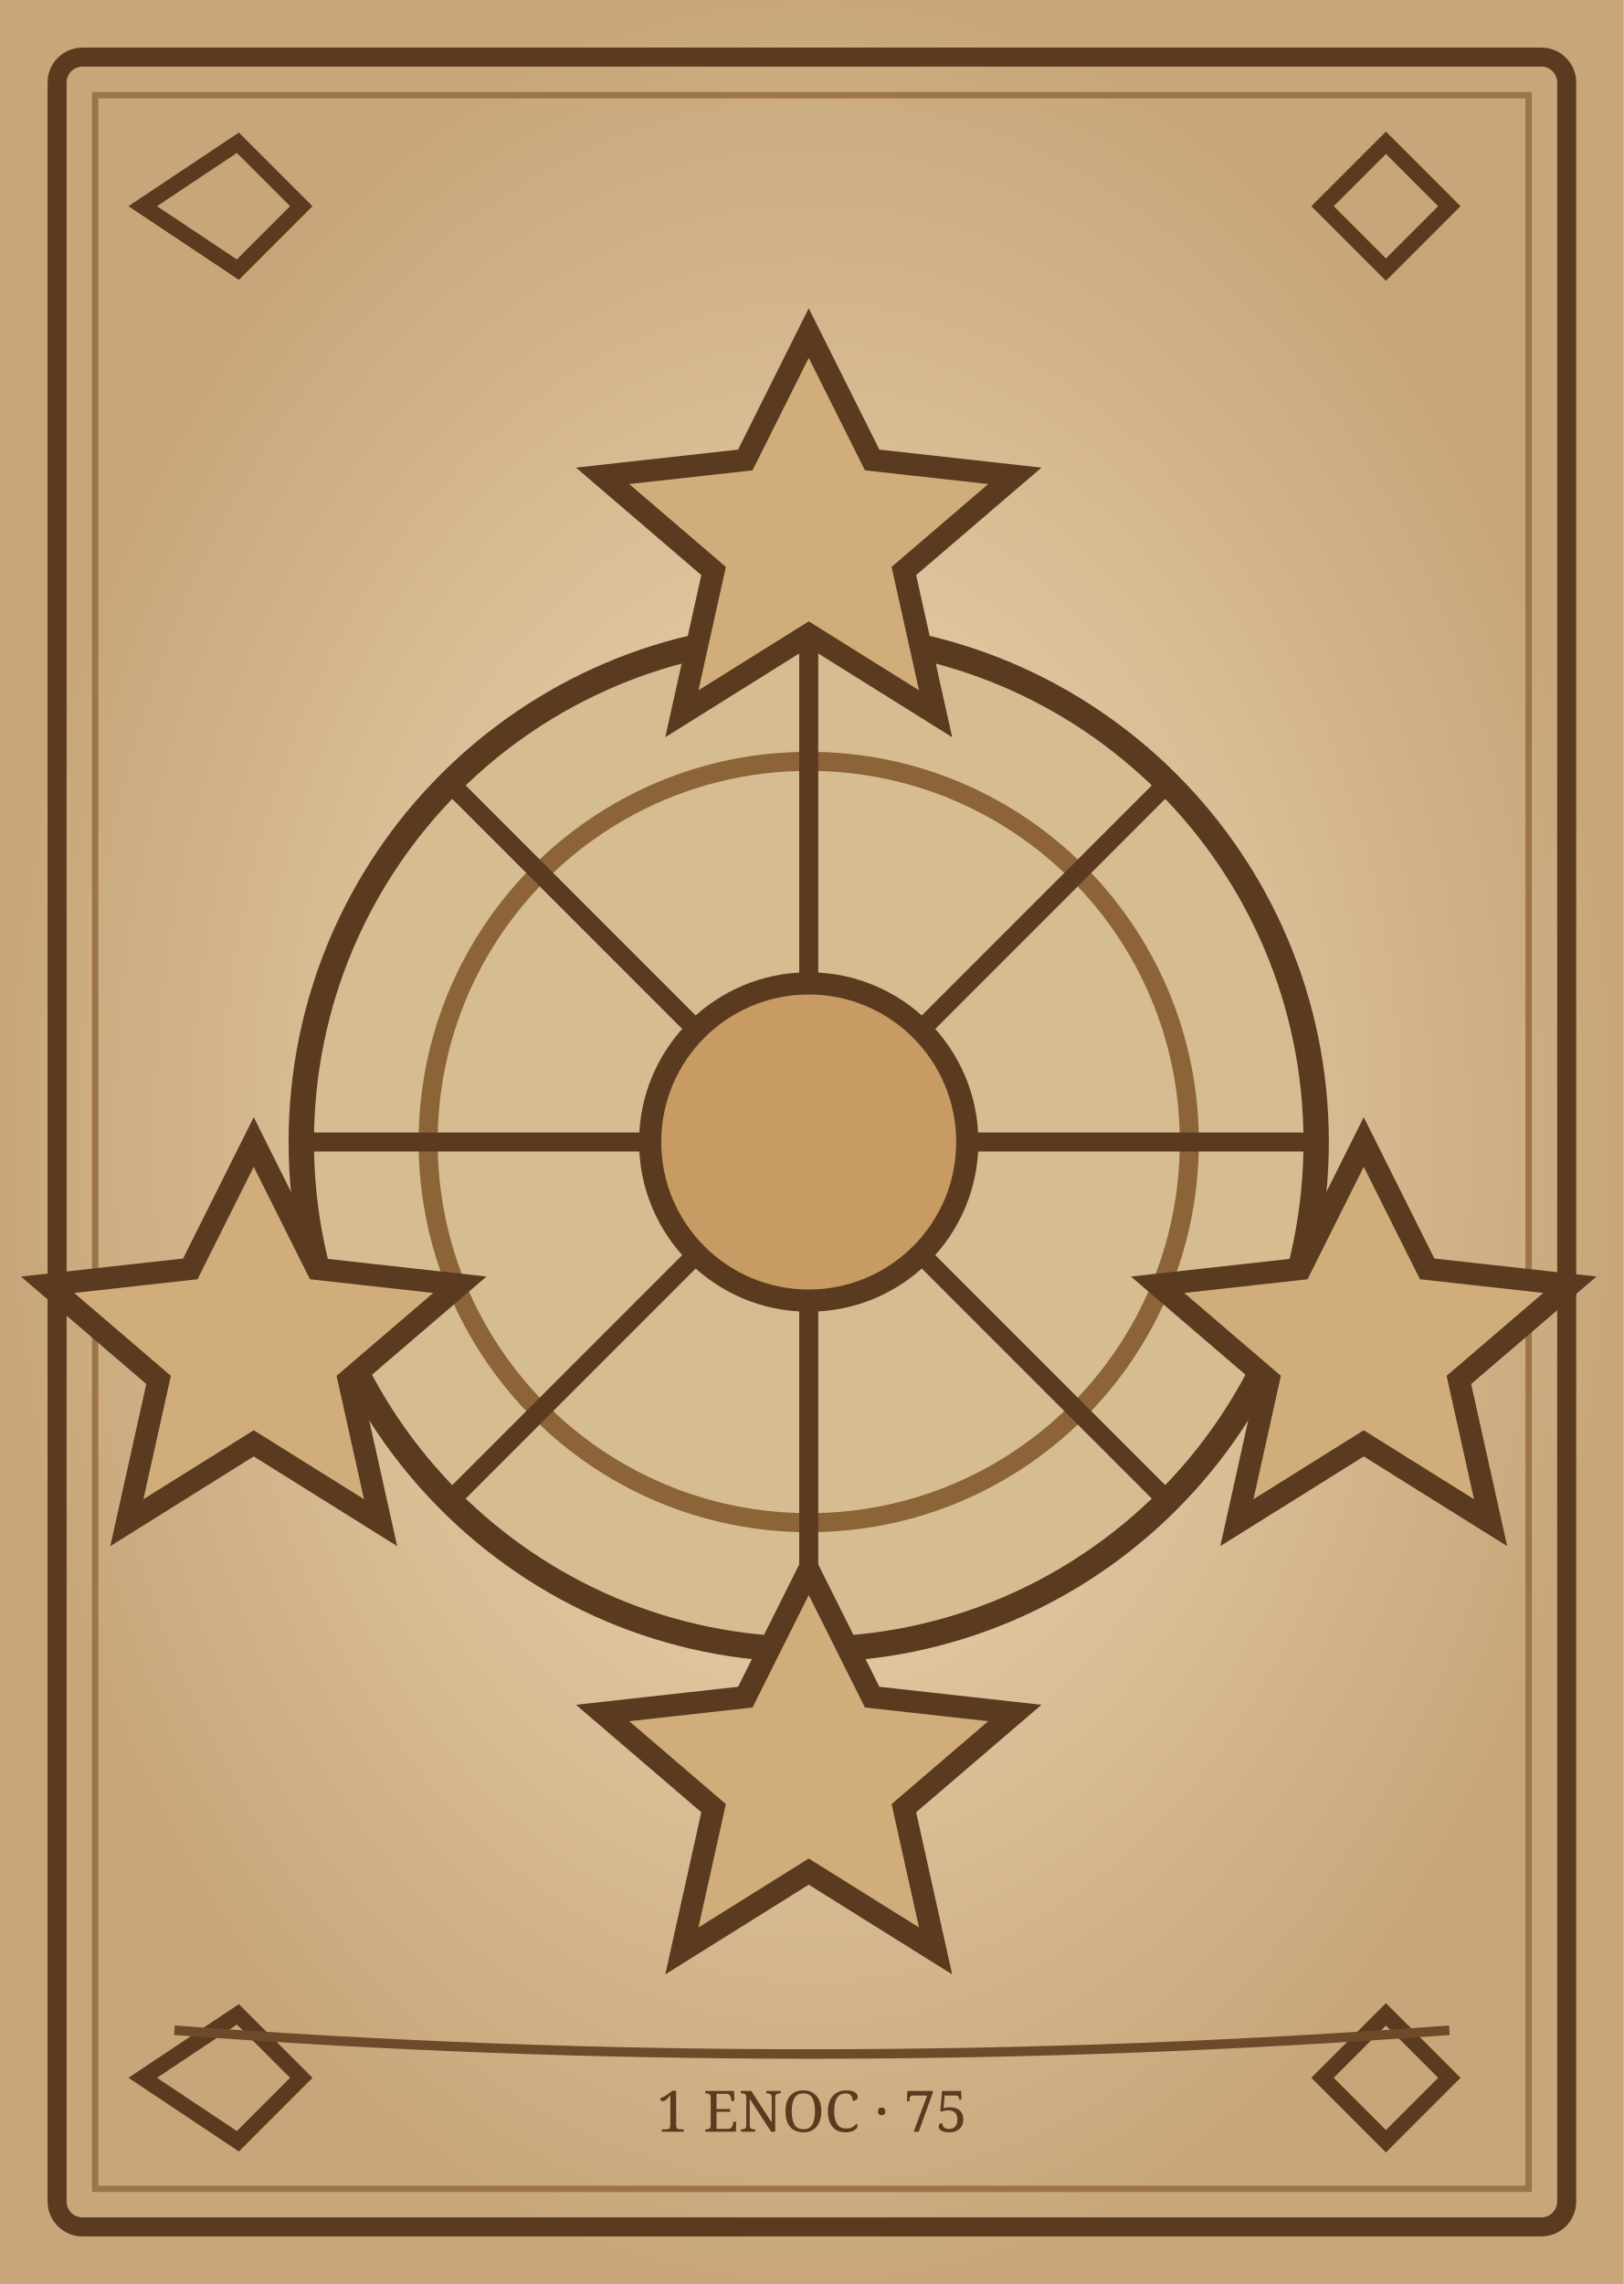
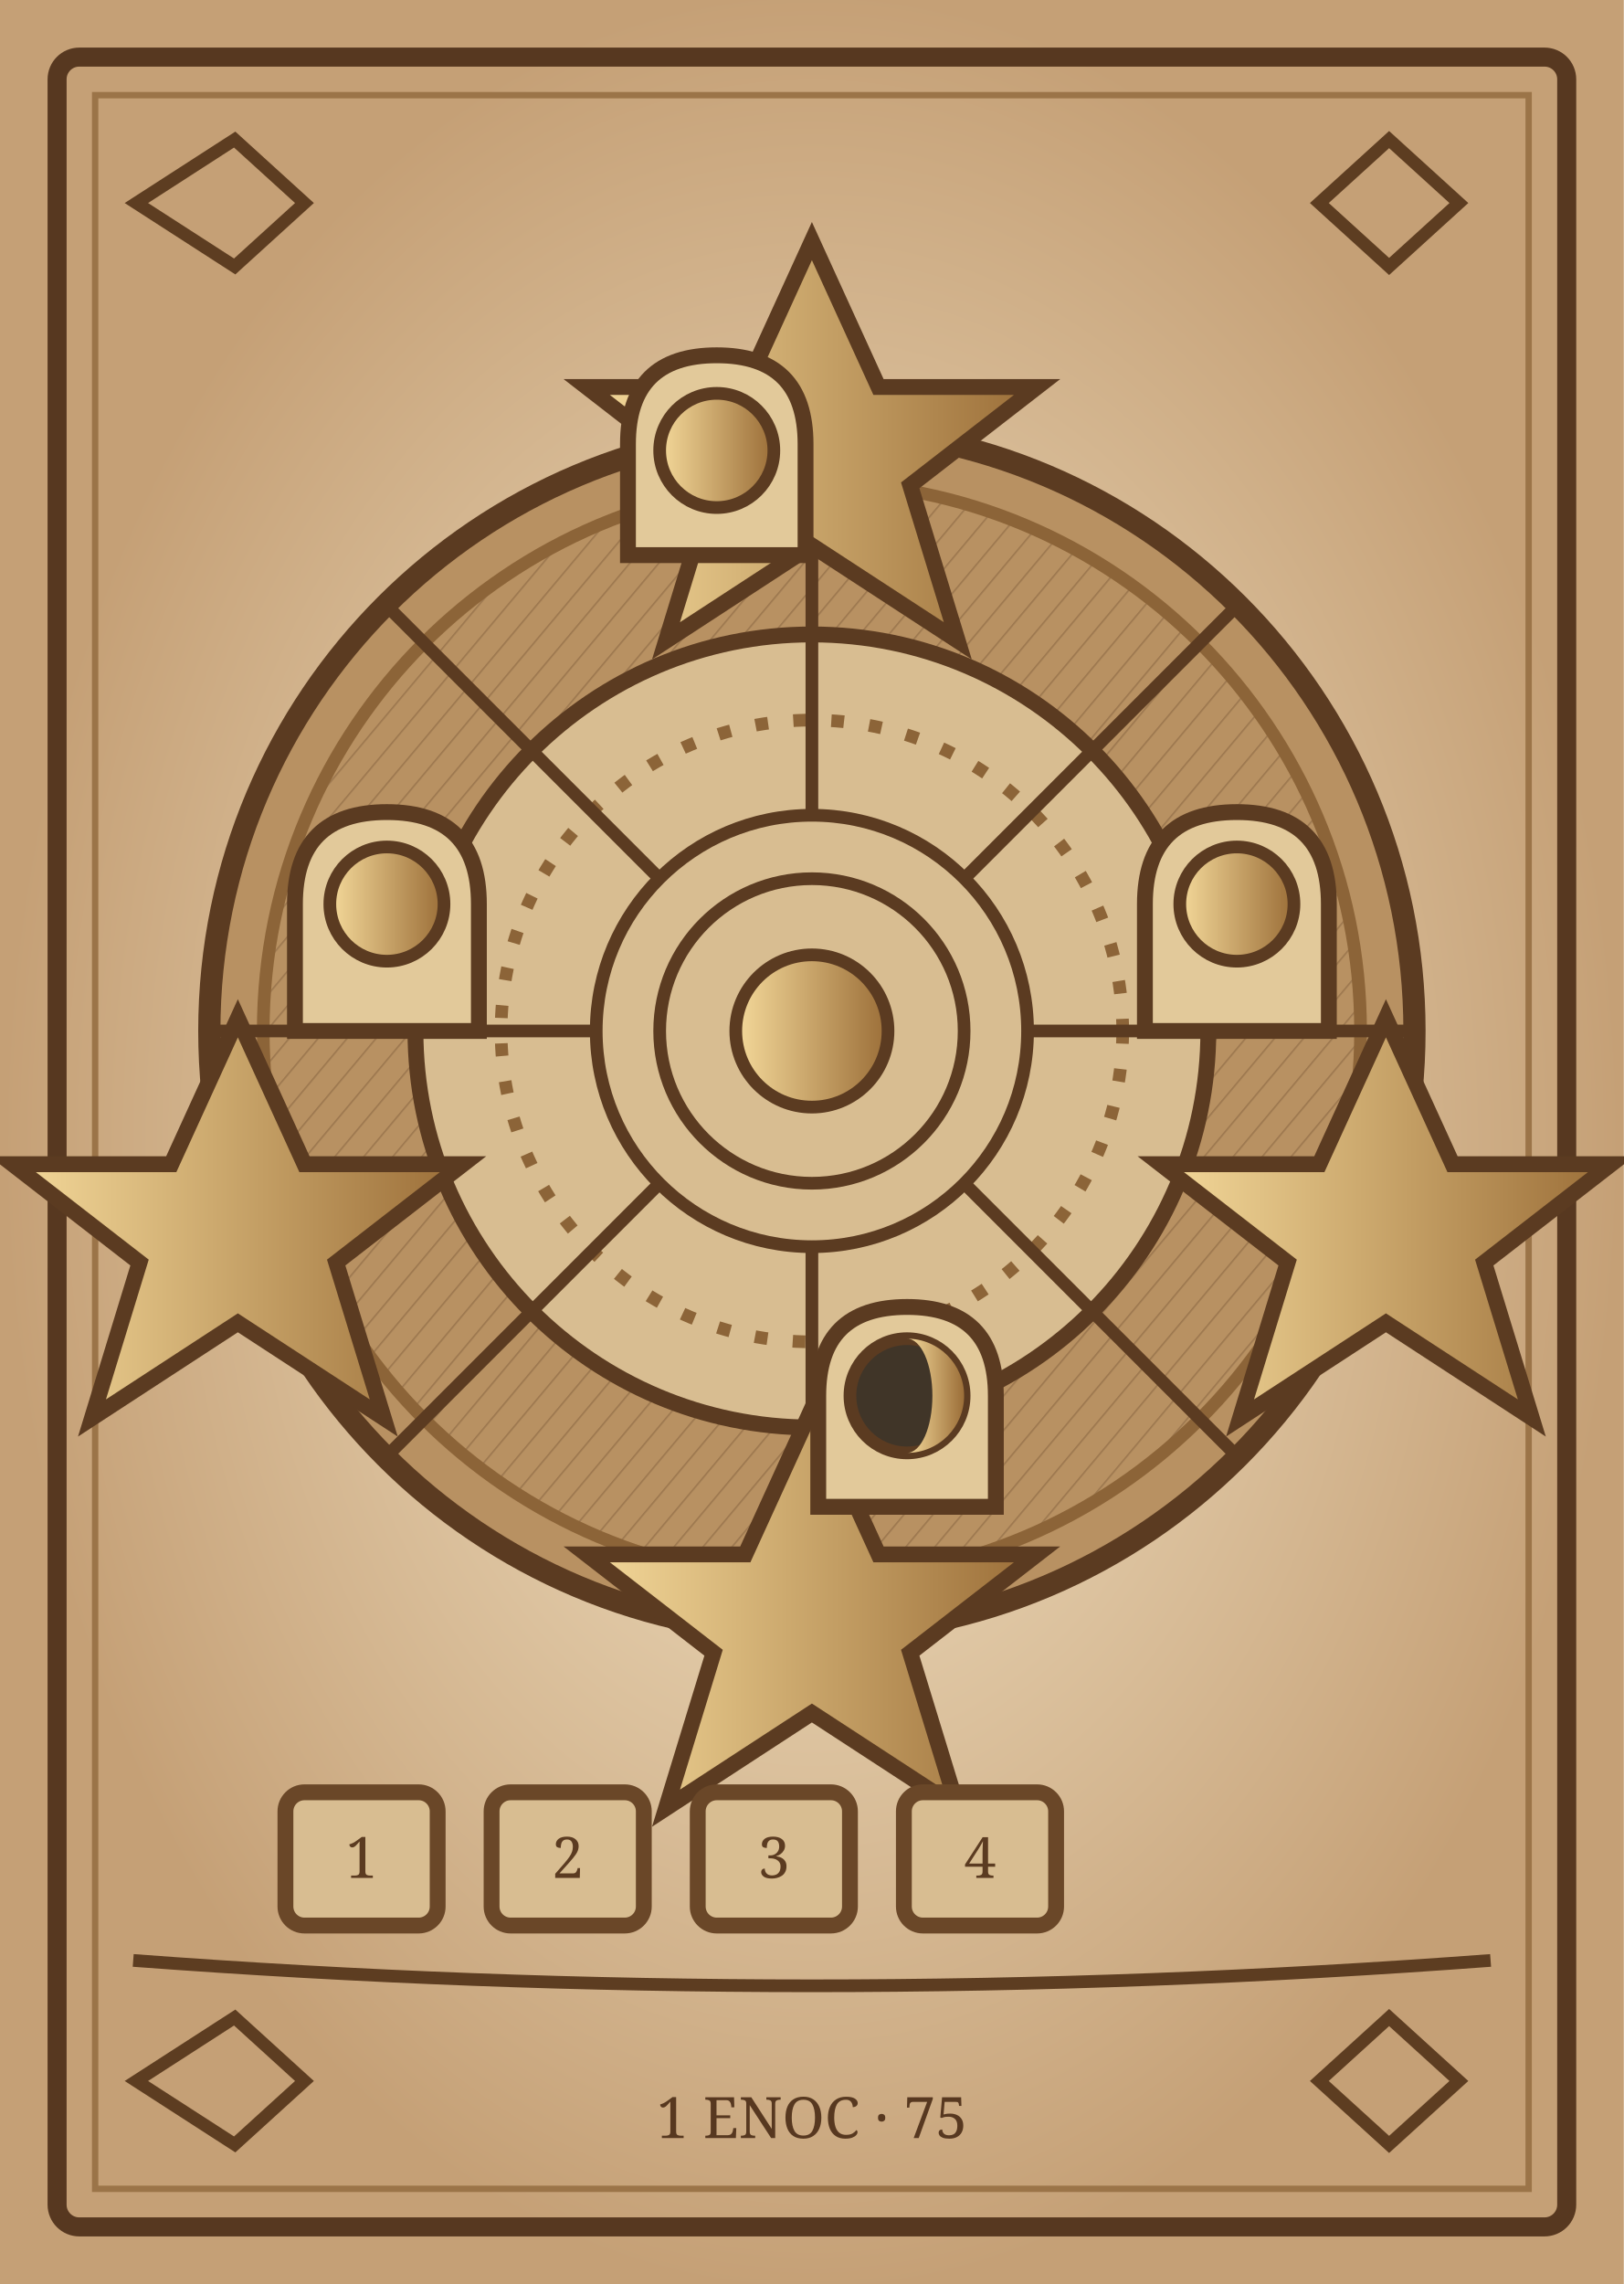
- <svg xmlns="http://www.w3.org/2000/svg" viewBox="0 0 512 720" role="img" aria-label="Ilustración original para 1 Enoc capítulo 75, grabado sepia en pergamino">
+ <svg xmlns="http://www.w3.org/2000/svg" viewBox="0 0 512 720" role="img" aria-label="Capítulo 75: cuatro días especiales que completan la rueda anual y los luminares, grabado sepia">
  <defs>
-     <radialGradient id="paper">
-       <stop offset="0" stop-color="#f0dfbd" />
-       <stop offset="1" stop-color="#c8a67a" />
+     <radialGradient id="p75">
+       <stop stop-color="#f5e7ca" />
+       <stop offset="1" stop-color="#c5a076" />
    </radialGradient>
+     <linearGradient id="star75">
+       <stop stop-color="#f4d99a" />
+       <stop offset="1" stop-color="#9b6e38" />
+     </linearGradient>
+     <pattern id="h75" width="7" height="7" patternUnits="userSpaceOnUse" patternTransform="rotate(40)">
+       <path d="M0 0V7" stroke="#5b3b21" stroke-width="1" opacity=".28" />
+     </pattern>
  </defs>
-   <rect width="512" height="720" fill="url(#paper)" />
-   <rect x="18" y="18" width="476" height="684" rx="8" fill="none" stroke="#5b3b20" stroke-width="6" />
-   <rect x="30" y="30" width="452" height="660" fill="none" stroke="#9c7448" stroke-width="2" />
-   <g stroke="#5b3b20" stroke-width="5" fill="none">
-     <path d="M45 65 L75 45 95 65 75 85Z M417 65 L437 45 457 65 437 85Z M45 655 L75 635 95 655 75 675Z M417 655 L437 635 457 655 437 675Z" />
+   <rect width="512" height="720" fill="url(#p75)" />
+   <rect x="18" y="18" width="476" height="684" rx="7" fill="none" stroke="#573820" stroke-width="6" />
+   <rect x="30" y="30" width="452" height="660" fill="none" stroke="#9b7448" stroke-width="2" />
+   <g stroke="#5d3d21" stroke-width="4" fill="none">
+     <path d="M43 64L74 44L96 64L74 84Z M416 64L438 44L460 64L438 84Z M43 656L74 636L96 656L74 676Z M416 656L438 636L460 656L438 676Z" />
  </g>
-   <g>
-     <circle cx="255" cy="360" r="160" fill="#d5bd91" stroke="#5b3b20" stroke-width="8" />
-     <circle cx="255" cy="360" r="120" fill="none" stroke="#8d6338" stroke-width="6" />
-     <path d="M255 200 L255 520 M95 360 L415 360 M140 245 L370 475 M370 245 L140 475" stroke="#5b3b20" stroke-width="6" />
-     <g fill="#d0ad7a" stroke="#5b3b20" stroke-width="7">
-       <path d="M255 105 L275 145 320 150 285 180 295 225 255 200 215 225 225 180 190 150 235 145Z" />
-       <path d="M255 495 L275 535 320 540 285 570 295 615 255 590 215 615 225 570 190 540 235 535Z" />
-       <path d="M80 360 L100 400 145 405 110 435 120 480 80 455 40 480 50 435 15 405 60 400Z" />
-       <path d="M430 360 L450 400 495 405 460 435 470 480 430 455 390 480 400 435 365 405 410 400Z" />
-     </g>
-     <circle cx="255" cy="360" r="50" fill="#c79b63" stroke="#5b3b20" stroke-width="7" />
+   <circle cx="256" cy="325" r="190" fill="#b89162" stroke="#5b3b21" stroke-width="7" />
+   <circle cx="256" cy="325" r="173" fill="url(#h75)" stroke="#8c6438" stroke-width="4" />
+   <circle cx="256" cy="325" r="125" fill="#d8bd91" stroke="#5b3b21" stroke-width="5" />
+   <circle cx="256" cy="325" r="98" fill="none" stroke="#8c6438" stroke-width="4" stroke-dasharray="4 8" />
+   <g stroke="#5b3b21" stroke-width="4">
+     <path d="M256 135V515M66 325H446M122 191L390 459M390 191L122 459" />
  </g>
-   <path d="M55 640 Q255 655 457 640" fill="none" stroke="#6e4a2a" stroke-width="3" />
-   <text x="256" y="672" font-family="serif" font-size="18" text-anchor="middle" fill="#5b3b20">1 ENOC · 75</text>
+   <g fill="url(#star75)" stroke="#5b3b21" stroke-width="5">
+     <path d="M256 76L277 122L327 122L287 153L302 202L256 172L210 202L225 153L185 122L235 122Z" />
+     <path d="M445 325L466 371L516 371L476 402L491 451L445 421L399 451L414 402L374 371L424 371Z" transform="translate(-8 -4)" />
+     <path d="M256 454L277 500L327 500L287 531L302 580L256 550L210 580L225 531L185 500L235 500Z" transform="translate(0 -10)" />
+     <path d="M67 325L88 371L138 371L98 402L113 451L67 421L21 451L36 402L-4 371L46 371Z" transform="translate(8 -4)" />
+   </g>
+   <g fill="#6b4728" stroke="#5b3b21" stroke-width="4">
+     <circle cx="256" cy="325" r="68" fill="#d8bd91" />
+     <circle cx="256" cy="325" r="48" fill="none" />
+     <circle cx="256" cy="325" r="24" fill="url(#star75)" />
+   </g>
+   <g stroke="#5b3b21" stroke-width="5" fill="#e2c99a">
+     <path d="M93 325L93 285Q93 256 122 256Q151 256 151 285L151 325Z" />
+     <path d="M361 325L361 285Q361 256 390 256Q419 256 419 285L419 325Z" />
+     <path d="M198 175L198 140Q198 112 226 112Q254 112 254 140L254 175Z" />
+     <path d="M258 475L258 440Q258 412 286 412Q314 412 314 440L314 475Z" />
+   </g>
+   <circle cx="226" cy="142" r="18" fill="url(#star75)" stroke="#5b3b21" stroke-width="4" />
+   <circle cx="390" cy="285" r="18" fill="url(#star75)" stroke="#5b3b21" stroke-width="4" />
+   <circle cx="286" cy="440" r="18" fill="#403528" stroke="#5b3b21" stroke-width="4" />
+   <path d="M286 422A18 18 0 0 1 286 458A8 18 0 0 0 286 422Z" fill="url(#star75)" />
+   <circle cx="122" cy="285" r="18" fill="url(#star75)" stroke="#5b3b21" stroke-width="4" />
+   <g stroke="#6a4728" stroke-width="5" fill="#d8bd91">
+     <rect x="90" y="565" width="48" height="42" rx="6" />
+     <rect x="155" y="565" width="48" height="42" rx="6" />
+     <rect x="220" y="565" width="48" height="42" rx="6" />
+     <rect x="285" y="565" width="48" height="42" rx="6" />
+   </g>
+   <g fill="#5b3b21" font-family="serif" font-size="18" text-anchor="middle">
+     <text x="114" y="592">1</text>
+     <text x="179" y="592">2</text>
+     <text x="244" y="592">3</text>
+     <text x="309" y="592">4</text>
+   </g>
+   <path d="M42 618Q256 634 470 618" fill="none" stroke="#5d3d21" stroke-width="4" />
+   <text x="256" y="674" text-anchor="middle" font-family="serif" font-size="18" fill="#573820">1 ENOC · 75</text>
</svg>
